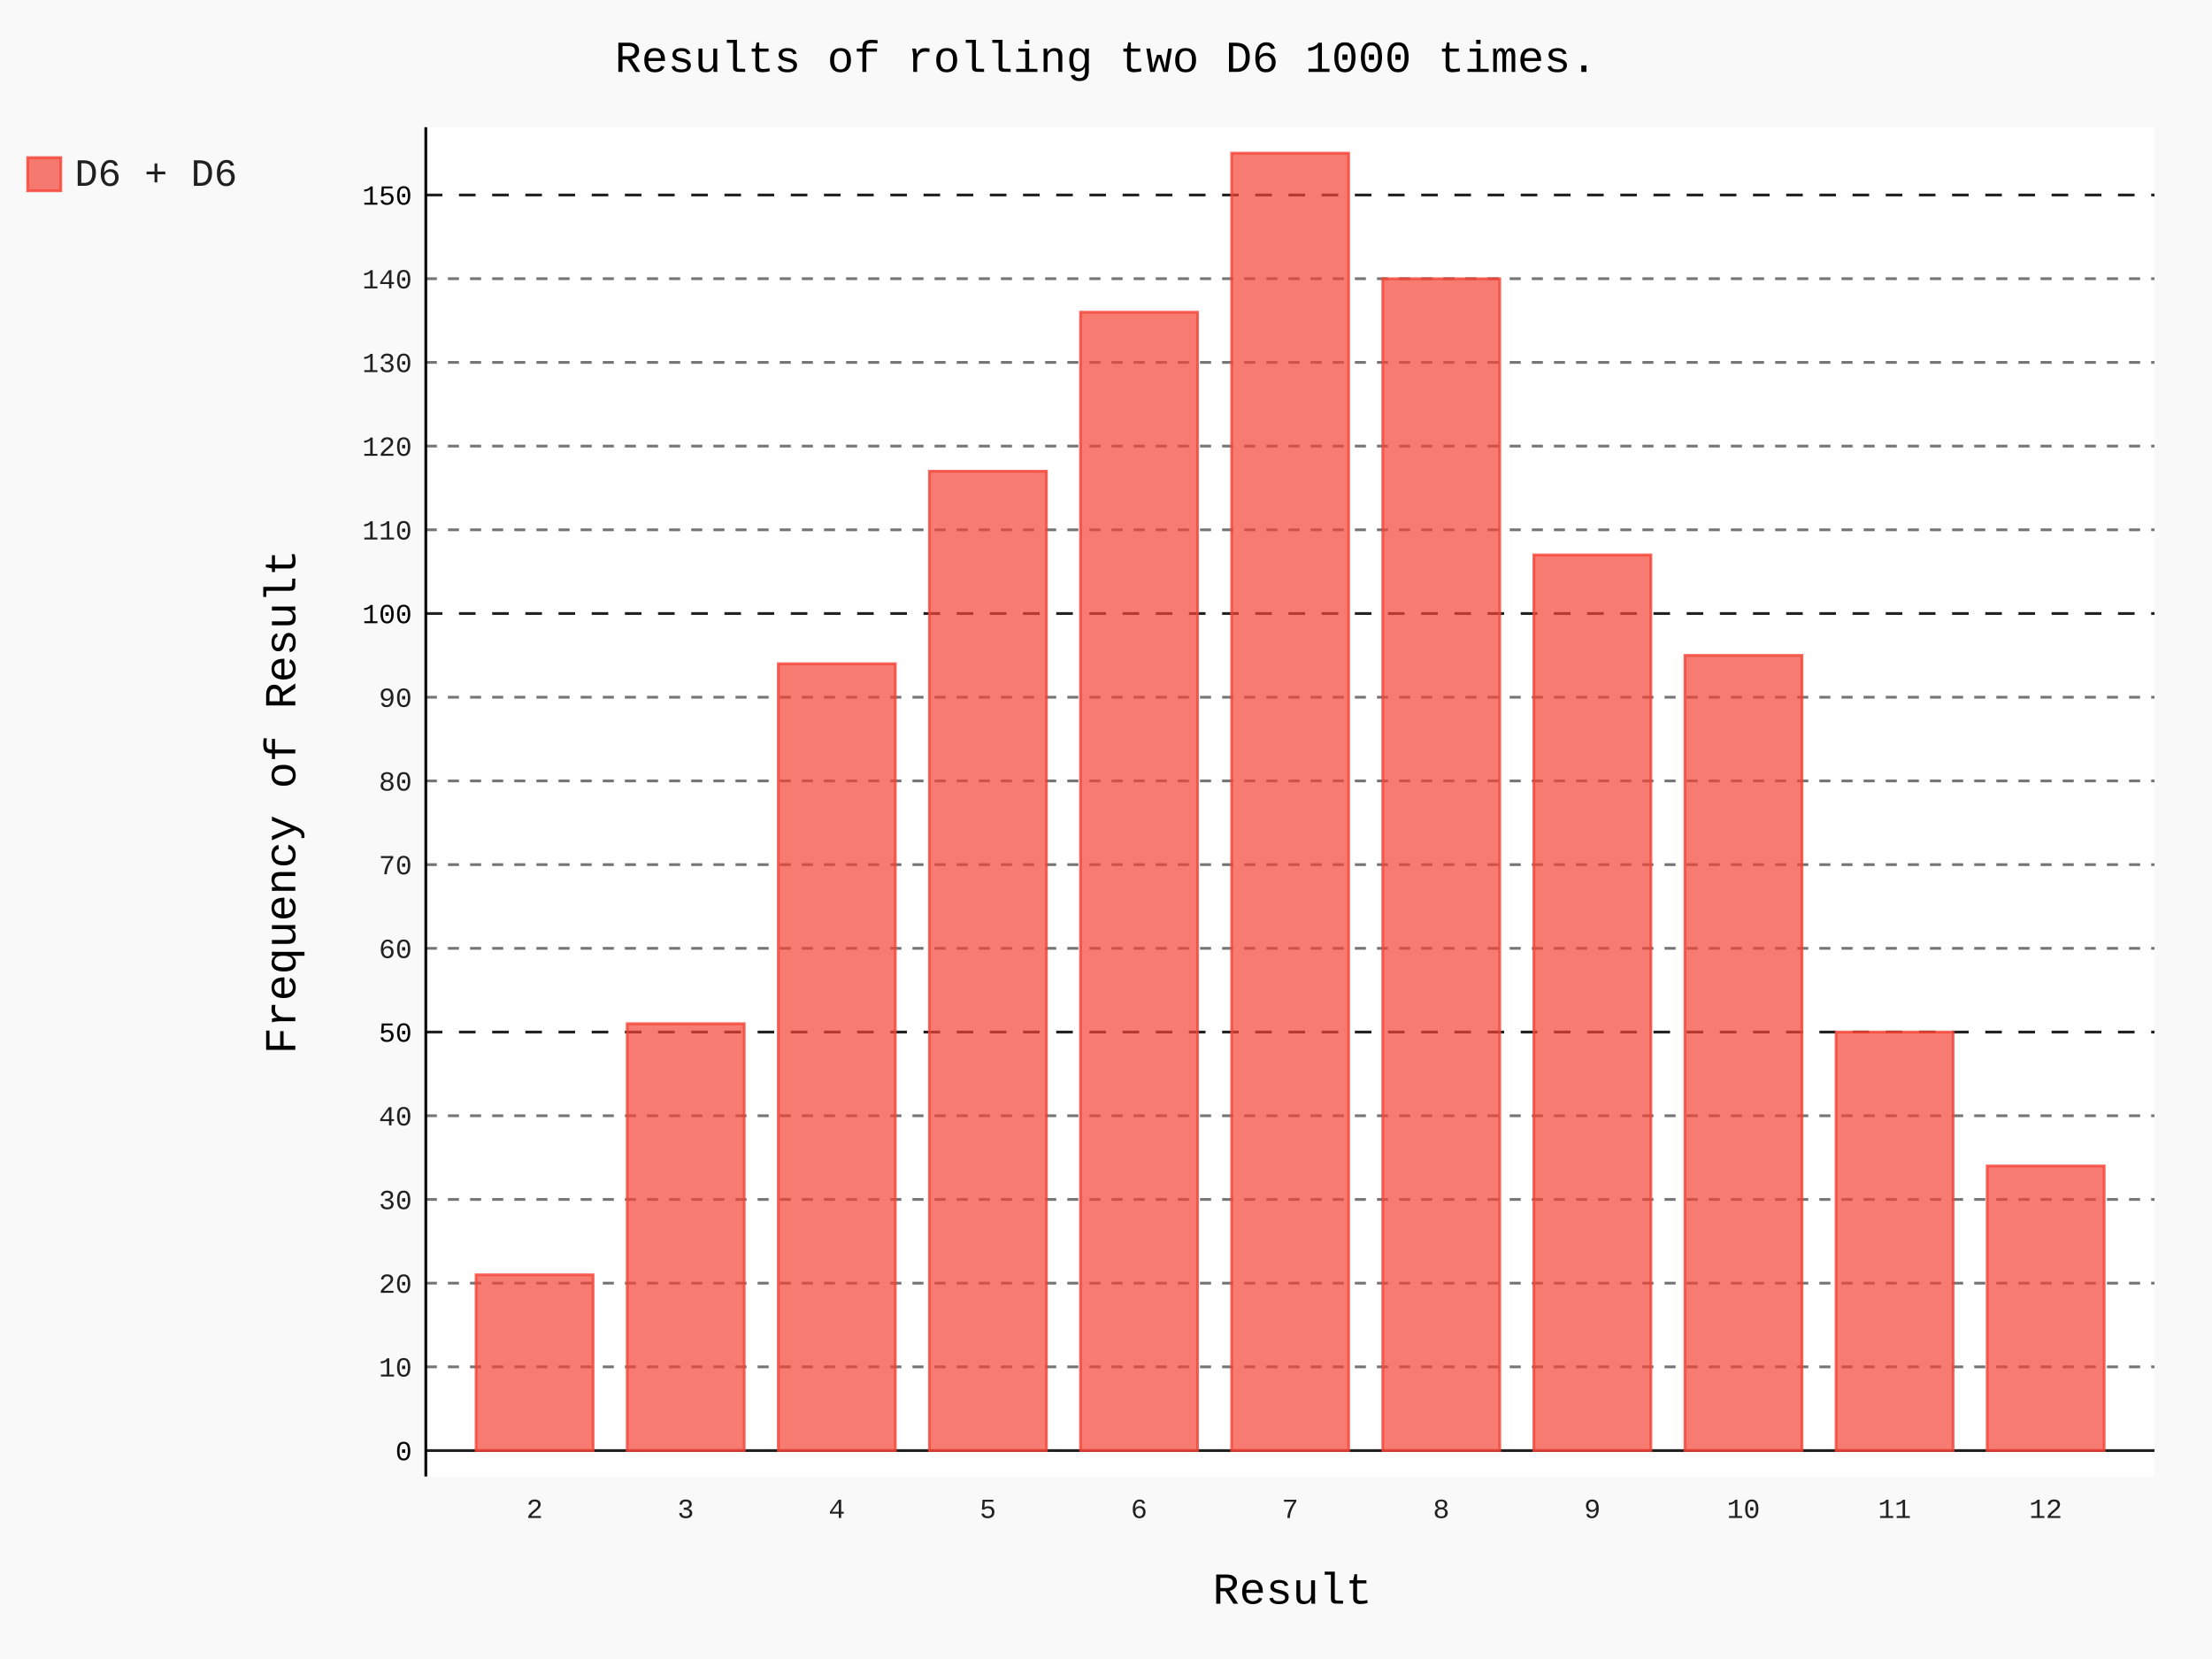
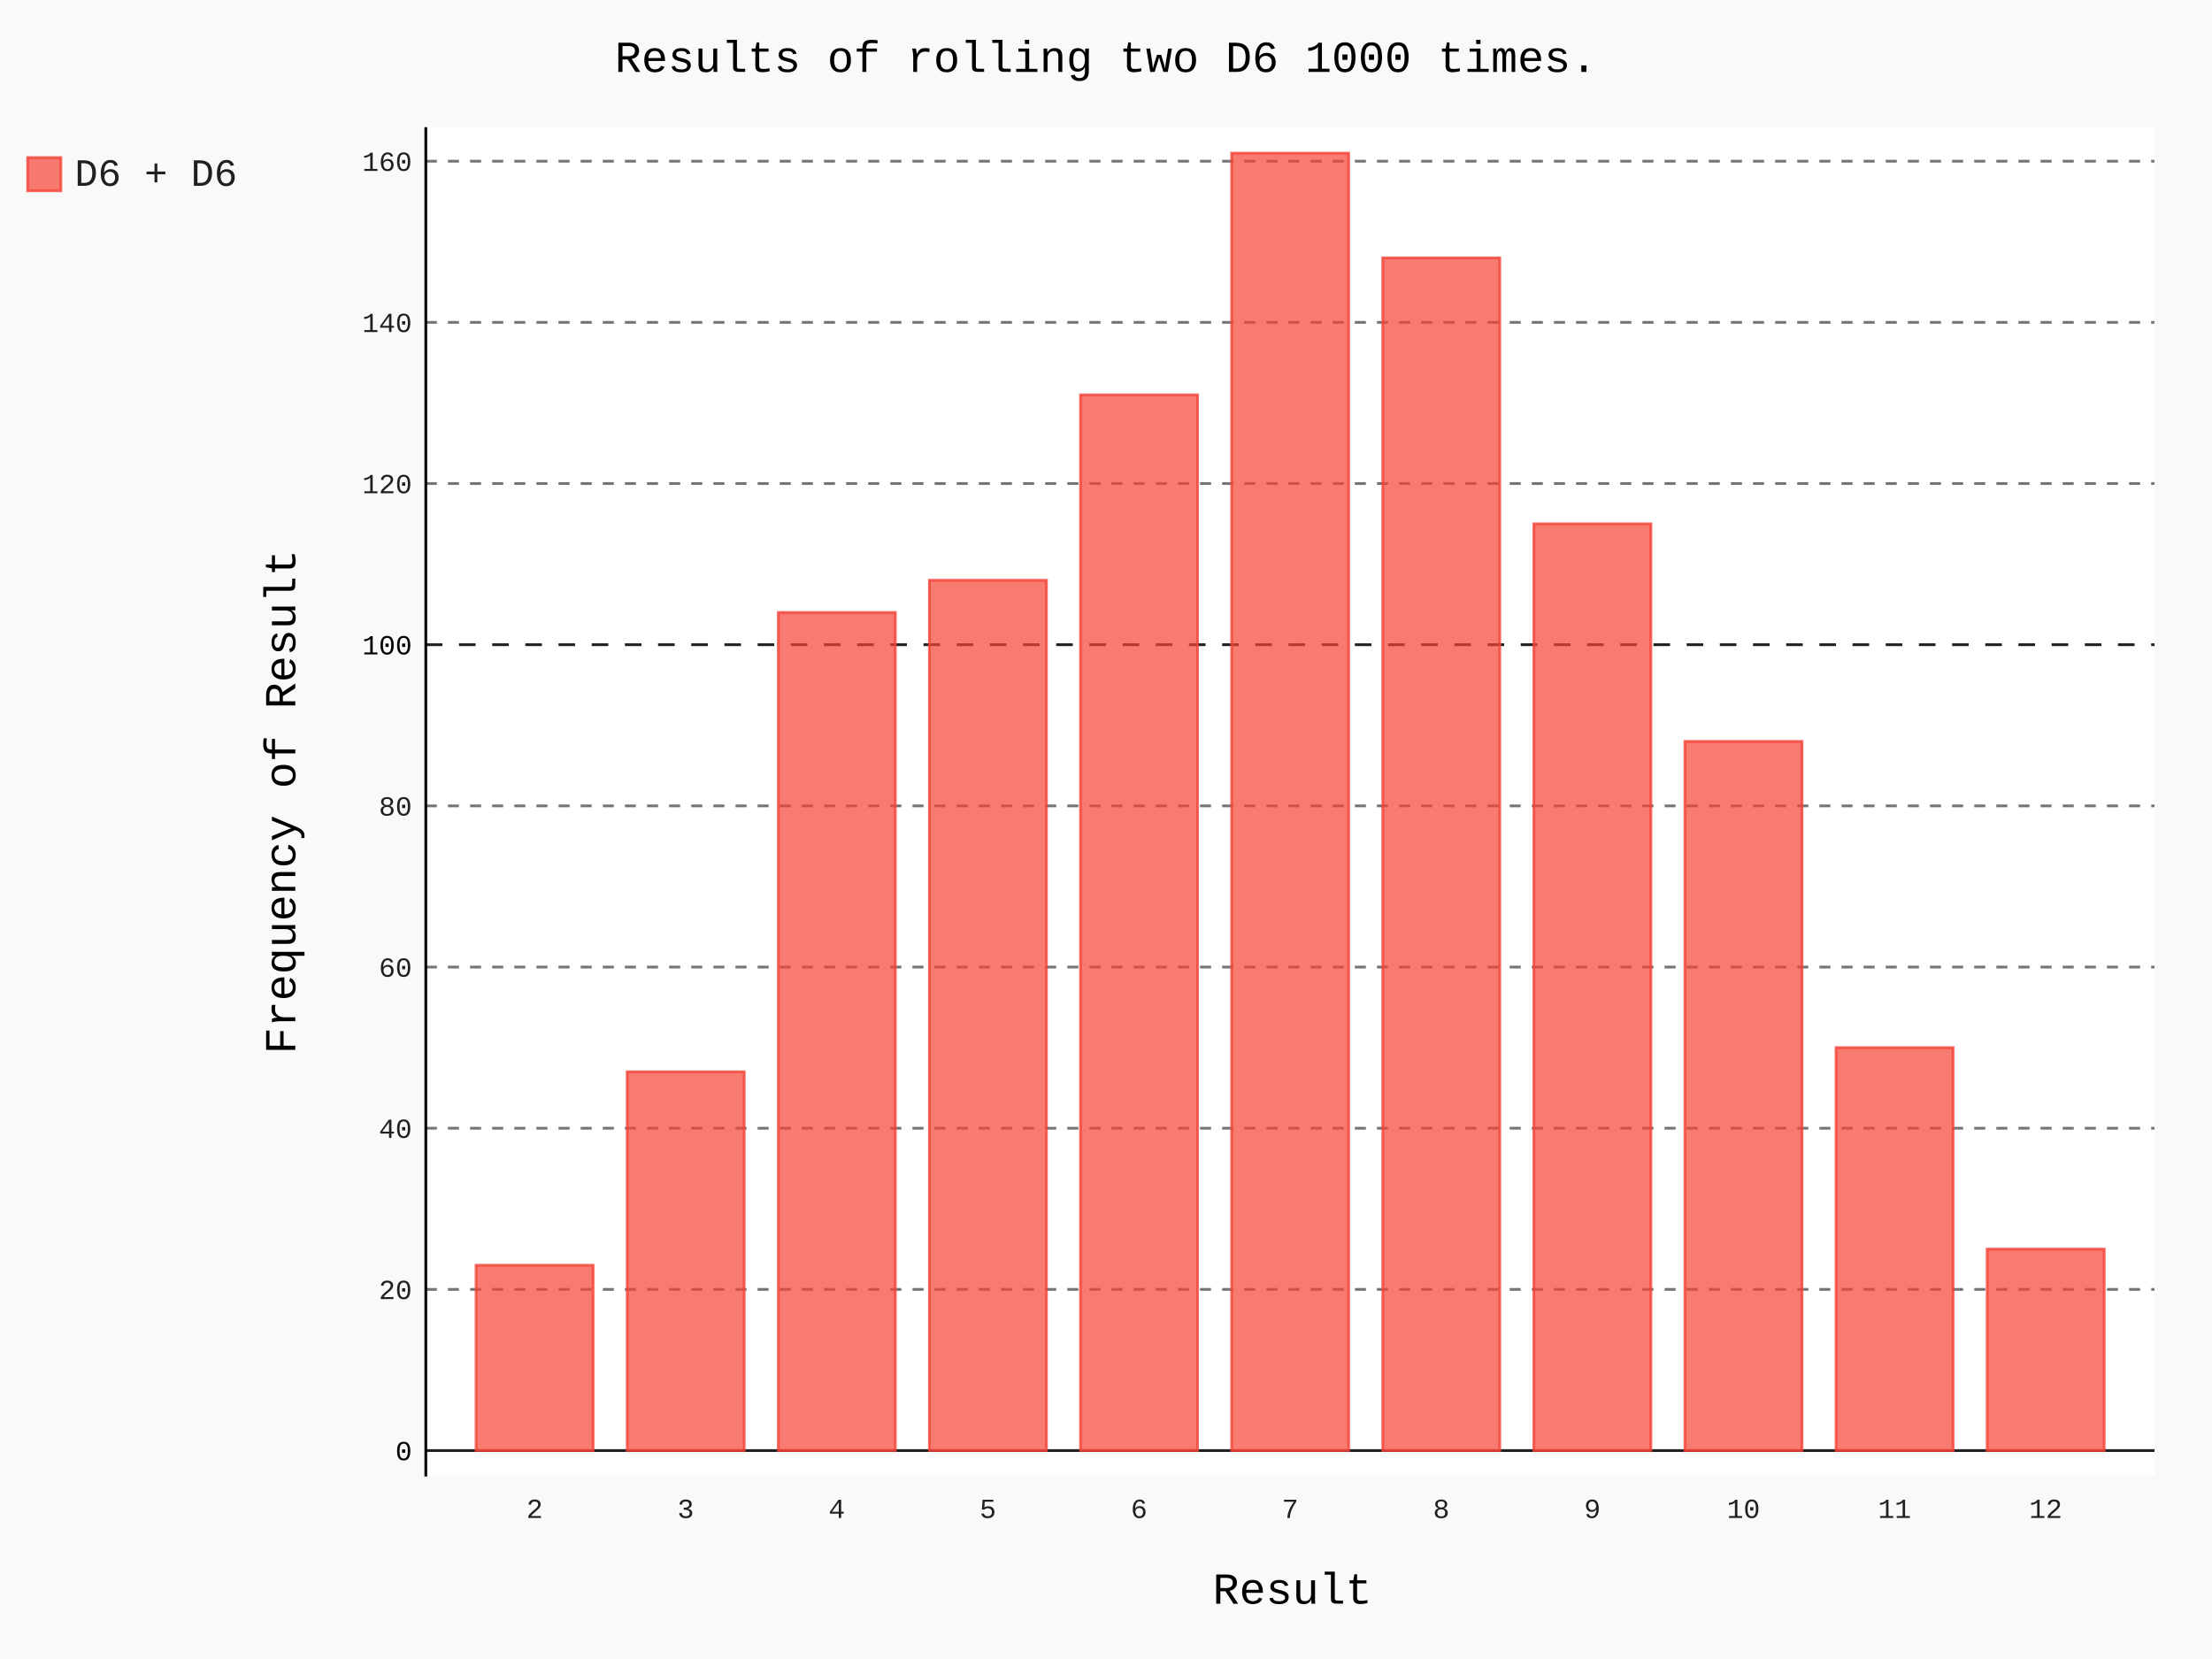
- <svg xmlns="http://www.w3.org/2000/svg" class="pygal-chart" id="chart-b0349ca9-ca9e-421d-8d29-fb618c42f838" viewBox="0 0 800 600">
+ <svg xmlns="http://www.w3.org/2000/svg" class="pygal-chart" id="chart-bef6cdca-0048-447c-a3b6-9b5cef2b20c4" viewBox="0 0 800 600">
  <defs>
-     <style type="text/css">#chart-b0349ca9-ca9e-421d-8d29-fb618c42f838{-webkit-user-select:none;-webkit-font-smoothing:antialiased;font-family:Consolas,"Liberation Mono",Menlo,Courier,monospace}#chart-b0349ca9-ca9e-421d-8d29-fb618c42f838 .title{font-family:Consolas,"Liberation Mono",Menlo,Courier,monospace;font-size:16px}#chart-b0349ca9-ca9e-421d-8d29-fb618c42f838 .legends .legend text{font-family:Consolas,"Liberation Mono",Menlo,Courier,monospace;font-size:14px}#chart-b0349ca9-ca9e-421d-8d29-fb618c42f838 .axis text{font-family:Consolas,"Liberation Mono",Menlo,Courier,monospace;font-size:10px}#chart-b0349ca9-ca9e-421d-8d29-fb618c42f838 .axis text.major{font-family:Consolas,"Liberation Mono",Menlo,Courier,monospace;font-size:10px}#chart-b0349ca9-ca9e-421d-8d29-fb618c42f838 .text-overlay text.value{font-family:Consolas,"Liberation Mono",Menlo,Courier,monospace;font-size:16px}#chart-b0349ca9-ca9e-421d-8d29-fb618c42f838 .text-overlay text.label{font-family:Consolas,"Liberation Mono",Menlo,Courier,monospace;font-size:10px}#chart-b0349ca9-ca9e-421d-8d29-fb618c42f838 .tooltip{font-family:Consolas,"Liberation Mono",Menlo,Courier,monospace;font-size:14px}#chart-b0349ca9-ca9e-421d-8d29-fb618c42f838 text.no_data{font-family:Consolas,"Liberation Mono",Menlo,Courier,monospace;font-size:64px}
- #chart-b0349ca9-ca9e-421d-8d29-fb618c42f838{background-color:rgba(249,249,249,1)}#chart-b0349ca9-ca9e-421d-8d29-fb618c42f838 path,#chart-b0349ca9-ca9e-421d-8d29-fb618c42f838 line,#chart-b0349ca9-ca9e-421d-8d29-fb618c42f838 rect,#chart-b0349ca9-ca9e-421d-8d29-fb618c42f838 circle{-webkit-transition:150ms;-moz-transition:150ms;transition:150ms}#chart-b0349ca9-ca9e-421d-8d29-fb618c42f838 .graph &gt; .background{fill:rgba(249,249,249,1)}#chart-b0349ca9-ca9e-421d-8d29-fb618c42f838 .plot &gt; .background{fill:rgba(255,255,255,1)}#chart-b0349ca9-ca9e-421d-8d29-fb618c42f838 .graph{fill:rgba(0,0,0,.87)}#chart-b0349ca9-ca9e-421d-8d29-fb618c42f838 text.no_data{fill:rgba(0,0,0,1)}#chart-b0349ca9-ca9e-421d-8d29-fb618c42f838 .title{fill:rgba(0,0,0,1)}#chart-b0349ca9-ca9e-421d-8d29-fb618c42f838 .legends .legend text{fill:rgba(0,0,0,.87)}#chart-b0349ca9-ca9e-421d-8d29-fb618c42f838 .legends .legend:hover text{fill:rgba(0,0,0,1)}#chart-b0349ca9-ca9e-421d-8d29-fb618c42f838 .axis .line{stroke:rgba(0,0,0,1)}#chart-b0349ca9-ca9e-421d-8d29-fb618c42f838 .axis .guide.line{stroke:rgba(0,0,0,.54)}#chart-b0349ca9-ca9e-421d-8d29-fb618c42f838 .axis .major.line{stroke:rgba(0,0,0,.87)}#chart-b0349ca9-ca9e-421d-8d29-fb618c42f838 .axis text.major{fill:rgba(0,0,0,1)}#chart-b0349ca9-ca9e-421d-8d29-fb618c42f838 .axis.y .guides:hover .guide.line,#chart-b0349ca9-ca9e-421d-8d29-fb618c42f838 .line-graph .axis.x .guides:hover .guide.line,#chart-b0349ca9-ca9e-421d-8d29-fb618c42f838 .stackedline-graph .axis.x .guides:hover .guide.line,#chart-b0349ca9-ca9e-421d-8d29-fb618c42f838 .xy-graph .axis.x .guides:hover .guide.line{stroke:rgba(0,0,0,1)}#chart-b0349ca9-ca9e-421d-8d29-fb618c42f838 .axis .guides:hover text{fill:rgba(0,0,0,1)}#chart-b0349ca9-ca9e-421d-8d29-fb618c42f838 .reactive{fill-opacity:.7;stroke-opacity:.8}#chart-b0349ca9-ca9e-421d-8d29-fb618c42f838 .ci{stroke:rgba(0,0,0,.87)}#chart-b0349ca9-ca9e-421d-8d29-fb618c42f838 .reactive.active,#chart-b0349ca9-ca9e-421d-8d29-fb618c42f838 .active .reactive{fill-opacity:.8;stroke-opacity:.9;stroke-width:4}#chart-b0349ca9-ca9e-421d-8d29-fb618c42f838 .ci .reactive.active{stroke-width:1.5}#chart-b0349ca9-ca9e-421d-8d29-fb618c42f838 .series text{fill:rgba(0,0,0,1)}#chart-b0349ca9-ca9e-421d-8d29-fb618c42f838 .tooltip rect{fill:rgba(255,255,255,1);stroke:rgba(0,0,0,1);-webkit-transition:opacity 150ms;-moz-transition:opacity 150ms;transition:opacity 150ms}#chart-b0349ca9-ca9e-421d-8d29-fb618c42f838 .tooltip .label{fill:rgba(0,0,0,.87)}#chart-b0349ca9-ca9e-421d-8d29-fb618c42f838 .tooltip .label{fill:rgba(0,0,0,.87)}#chart-b0349ca9-ca9e-421d-8d29-fb618c42f838 .tooltip .legend{font-size:.8em;fill:rgba(0,0,0,.54)}#chart-b0349ca9-ca9e-421d-8d29-fb618c42f838 .tooltip .x_label{font-size:.6em;fill:rgba(0,0,0,1)}#chart-b0349ca9-ca9e-421d-8d29-fb618c42f838 .tooltip .xlink{font-size:.5em;text-decoration:underline}#chart-b0349ca9-ca9e-421d-8d29-fb618c42f838 .tooltip .value{font-size:1.5em}#chart-b0349ca9-ca9e-421d-8d29-fb618c42f838 .bound{font-size:.5em}#chart-b0349ca9-ca9e-421d-8d29-fb618c42f838 .max-value{font-size:.75em;fill:rgba(0,0,0,.54)}#chart-b0349ca9-ca9e-421d-8d29-fb618c42f838 .map-element{fill:rgba(255,255,255,1);stroke:rgba(0,0,0,.54) !important}#chart-b0349ca9-ca9e-421d-8d29-fb618c42f838 .map-element .reactive{fill-opacity:inherit;stroke-opacity:inherit}#chart-b0349ca9-ca9e-421d-8d29-fb618c42f838 .color-0,#chart-b0349ca9-ca9e-421d-8d29-fb618c42f838 .color-0 a:visited{stroke:#F44336;fill:#F44336}#chart-b0349ca9-ca9e-421d-8d29-fb618c42f838 .text-overlay .color-0 text{fill:black}
- #chart-b0349ca9-ca9e-421d-8d29-fb618c42f838 text.no_data{text-anchor:middle}#chart-b0349ca9-ca9e-421d-8d29-fb618c42f838 .guide.line{fill:none}#chart-b0349ca9-ca9e-421d-8d29-fb618c42f838 .centered{text-anchor:middle}#chart-b0349ca9-ca9e-421d-8d29-fb618c42f838 .title{text-anchor:middle}#chart-b0349ca9-ca9e-421d-8d29-fb618c42f838 .legends .legend text{fill-opacity:1}#chart-b0349ca9-ca9e-421d-8d29-fb618c42f838 .axis.x text{text-anchor:middle}#chart-b0349ca9-ca9e-421d-8d29-fb618c42f838 .axis.x:not(.web) text[transform]{text-anchor:start}#chart-b0349ca9-ca9e-421d-8d29-fb618c42f838 .axis.x:not(.web) text[transform].backwards{text-anchor:end}#chart-b0349ca9-ca9e-421d-8d29-fb618c42f838 .axis.y text{text-anchor:end}#chart-b0349ca9-ca9e-421d-8d29-fb618c42f838 .axis.y text[transform].backwards{text-anchor:start}#chart-b0349ca9-ca9e-421d-8d29-fb618c42f838 .axis.y2 text{text-anchor:start}#chart-b0349ca9-ca9e-421d-8d29-fb618c42f838 .axis.y2 text[transform].backwards{text-anchor:end}#chart-b0349ca9-ca9e-421d-8d29-fb618c42f838 .axis .guide.line{stroke-dasharray:4,4}#chart-b0349ca9-ca9e-421d-8d29-fb618c42f838 .axis .major.guide.line{stroke-dasharray:6,6}#chart-b0349ca9-ca9e-421d-8d29-fb618c42f838 .horizontal .axis.y .guide.line,#chart-b0349ca9-ca9e-421d-8d29-fb618c42f838 .horizontal .axis.y2 .guide.line,#chart-b0349ca9-ca9e-421d-8d29-fb618c42f838 .vertical .axis.x .guide.line{opacity:0}#chart-b0349ca9-ca9e-421d-8d29-fb618c42f838 .horizontal .axis.always_show .guide.line,#chart-b0349ca9-ca9e-421d-8d29-fb618c42f838 .vertical .axis.always_show .guide.line{opacity:1 !important}#chart-b0349ca9-ca9e-421d-8d29-fb618c42f838 .axis.y .guides:hover .guide.line,#chart-b0349ca9-ca9e-421d-8d29-fb618c42f838 .axis.y2 .guides:hover .guide.line,#chart-b0349ca9-ca9e-421d-8d29-fb618c42f838 .axis.x .guides:hover .guide.line{opacity:1}#chart-b0349ca9-ca9e-421d-8d29-fb618c42f838 .axis .guides:hover text{opacity:1}#chart-b0349ca9-ca9e-421d-8d29-fb618c42f838 .nofill{fill:none}#chart-b0349ca9-ca9e-421d-8d29-fb618c42f838 .subtle-fill{fill-opacity:.2}#chart-b0349ca9-ca9e-421d-8d29-fb618c42f838 .dot{stroke-width:1px;fill-opacity:1}#chart-b0349ca9-ca9e-421d-8d29-fb618c42f838 .dot.active{stroke-width:5px}#chart-b0349ca9-ca9e-421d-8d29-fb618c42f838 .dot.negative{fill:transparent}#chart-b0349ca9-ca9e-421d-8d29-fb618c42f838 text,#chart-b0349ca9-ca9e-421d-8d29-fb618c42f838 tspan{stroke:none !important}#chart-b0349ca9-ca9e-421d-8d29-fb618c42f838 .series text.active{opacity:1}#chart-b0349ca9-ca9e-421d-8d29-fb618c42f838 .tooltip rect{fill-opacity:.95;stroke-width:.5}#chart-b0349ca9-ca9e-421d-8d29-fb618c42f838 .tooltip text{fill-opacity:1}#chart-b0349ca9-ca9e-421d-8d29-fb618c42f838 .showable{visibility:hidden}#chart-b0349ca9-ca9e-421d-8d29-fb618c42f838 .showable.shown{visibility:visible}#chart-b0349ca9-ca9e-421d-8d29-fb618c42f838 .gauge-background{fill:rgba(229,229,229,1);stroke:none}#chart-b0349ca9-ca9e-421d-8d29-fb618c42f838 .bg-lines{stroke:rgba(249,249,249,1);stroke-width:2px}</style>
+     <style type="text/css">#chart-bef6cdca-0048-447c-a3b6-9b5cef2b20c4{-webkit-user-select:none;-webkit-font-smoothing:antialiased;font-family:Consolas,"Liberation Mono",Menlo,Courier,monospace}#chart-bef6cdca-0048-447c-a3b6-9b5cef2b20c4 .title{font-family:Consolas,"Liberation Mono",Menlo,Courier,monospace;font-size:16px}#chart-bef6cdca-0048-447c-a3b6-9b5cef2b20c4 .legends .legend text{font-family:Consolas,"Liberation Mono",Menlo,Courier,monospace;font-size:14px}#chart-bef6cdca-0048-447c-a3b6-9b5cef2b20c4 .axis text{font-family:Consolas,"Liberation Mono",Menlo,Courier,monospace;font-size:10px}#chart-bef6cdca-0048-447c-a3b6-9b5cef2b20c4 .axis text.major{font-family:Consolas,"Liberation Mono",Menlo,Courier,monospace;font-size:10px}#chart-bef6cdca-0048-447c-a3b6-9b5cef2b20c4 .text-overlay text.value{font-family:Consolas,"Liberation Mono",Menlo,Courier,monospace;font-size:16px}#chart-bef6cdca-0048-447c-a3b6-9b5cef2b20c4 .text-overlay text.label{font-family:Consolas,"Liberation Mono",Menlo,Courier,monospace;font-size:10px}#chart-bef6cdca-0048-447c-a3b6-9b5cef2b20c4 .tooltip{font-family:Consolas,"Liberation Mono",Menlo,Courier,monospace;font-size:14px}#chart-bef6cdca-0048-447c-a3b6-9b5cef2b20c4 text.no_data{font-family:Consolas,"Liberation Mono",Menlo,Courier,monospace;font-size:64px}
+ #chart-bef6cdca-0048-447c-a3b6-9b5cef2b20c4{background-color:rgba(249,249,249,1)}#chart-bef6cdca-0048-447c-a3b6-9b5cef2b20c4 path,#chart-bef6cdca-0048-447c-a3b6-9b5cef2b20c4 line,#chart-bef6cdca-0048-447c-a3b6-9b5cef2b20c4 rect,#chart-bef6cdca-0048-447c-a3b6-9b5cef2b20c4 circle{-webkit-transition:150ms;-moz-transition:150ms;transition:150ms}#chart-bef6cdca-0048-447c-a3b6-9b5cef2b20c4 .graph &gt; .background{fill:rgba(249,249,249,1)}#chart-bef6cdca-0048-447c-a3b6-9b5cef2b20c4 .plot &gt; .background{fill:rgba(255,255,255,1)}#chart-bef6cdca-0048-447c-a3b6-9b5cef2b20c4 .graph{fill:rgba(0,0,0,.87)}#chart-bef6cdca-0048-447c-a3b6-9b5cef2b20c4 text.no_data{fill:rgba(0,0,0,1)}#chart-bef6cdca-0048-447c-a3b6-9b5cef2b20c4 .title{fill:rgba(0,0,0,1)}#chart-bef6cdca-0048-447c-a3b6-9b5cef2b20c4 .legends .legend text{fill:rgba(0,0,0,.87)}#chart-bef6cdca-0048-447c-a3b6-9b5cef2b20c4 .legends .legend:hover text{fill:rgba(0,0,0,1)}#chart-bef6cdca-0048-447c-a3b6-9b5cef2b20c4 .axis .line{stroke:rgba(0,0,0,1)}#chart-bef6cdca-0048-447c-a3b6-9b5cef2b20c4 .axis .guide.line{stroke:rgba(0,0,0,.54)}#chart-bef6cdca-0048-447c-a3b6-9b5cef2b20c4 .axis .major.line{stroke:rgba(0,0,0,.87)}#chart-bef6cdca-0048-447c-a3b6-9b5cef2b20c4 .axis text.major{fill:rgba(0,0,0,1)}#chart-bef6cdca-0048-447c-a3b6-9b5cef2b20c4 .axis.y .guides:hover .guide.line,#chart-bef6cdca-0048-447c-a3b6-9b5cef2b20c4 .line-graph .axis.x .guides:hover .guide.line,#chart-bef6cdca-0048-447c-a3b6-9b5cef2b20c4 .stackedline-graph .axis.x .guides:hover .guide.line,#chart-bef6cdca-0048-447c-a3b6-9b5cef2b20c4 .xy-graph .axis.x .guides:hover .guide.line{stroke:rgba(0,0,0,1)}#chart-bef6cdca-0048-447c-a3b6-9b5cef2b20c4 .axis .guides:hover text{fill:rgba(0,0,0,1)}#chart-bef6cdca-0048-447c-a3b6-9b5cef2b20c4 .reactive{fill-opacity:.7;stroke-opacity:.8}#chart-bef6cdca-0048-447c-a3b6-9b5cef2b20c4 .ci{stroke:rgba(0,0,0,.87)}#chart-bef6cdca-0048-447c-a3b6-9b5cef2b20c4 .reactive.active,#chart-bef6cdca-0048-447c-a3b6-9b5cef2b20c4 .active .reactive{fill-opacity:.8;stroke-opacity:.9;stroke-width:4}#chart-bef6cdca-0048-447c-a3b6-9b5cef2b20c4 .ci .reactive.active{stroke-width:1.5}#chart-bef6cdca-0048-447c-a3b6-9b5cef2b20c4 .series text{fill:rgba(0,0,0,1)}#chart-bef6cdca-0048-447c-a3b6-9b5cef2b20c4 .tooltip rect{fill:rgba(255,255,255,1);stroke:rgba(0,0,0,1);-webkit-transition:opacity 150ms;-moz-transition:opacity 150ms;transition:opacity 150ms}#chart-bef6cdca-0048-447c-a3b6-9b5cef2b20c4 .tooltip .label{fill:rgba(0,0,0,.87)}#chart-bef6cdca-0048-447c-a3b6-9b5cef2b20c4 .tooltip .label{fill:rgba(0,0,0,.87)}#chart-bef6cdca-0048-447c-a3b6-9b5cef2b20c4 .tooltip .legend{font-size:.8em;fill:rgba(0,0,0,.54)}#chart-bef6cdca-0048-447c-a3b6-9b5cef2b20c4 .tooltip .x_label{font-size:.6em;fill:rgba(0,0,0,1)}#chart-bef6cdca-0048-447c-a3b6-9b5cef2b20c4 .tooltip .xlink{font-size:.5em;text-decoration:underline}#chart-bef6cdca-0048-447c-a3b6-9b5cef2b20c4 .tooltip .value{font-size:1.5em}#chart-bef6cdca-0048-447c-a3b6-9b5cef2b20c4 .bound{font-size:.5em}#chart-bef6cdca-0048-447c-a3b6-9b5cef2b20c4 .max-value{font-size:.75em;fill:rgba(0,0,0,.54)}#chart-bef6cdca-0048-447c-a3b6-9b5cef2b20c4 .map-element{fill:rgba(255,255,255,1);stroke:rgba(0,0,0,.54) !important}#chart-bef6cdca-0048-447c-a3b6-9b5cef2b20c4 .map-element .reactive{fill-opacity:inherit;stroke-opacity:inherit}#chart-bef6cdca-0048-447c-a3b6-9b5cef2b20c4 .color-0,#chart-bef6cdca-0048-447c-a3b6-9b5cef2b20c4 .color-0 a:visited{stroke:#F44336;fill:#F44336}#chart-bef6cdca-0048-447c-a3b6-9b5cef2b20c4 .text-overlay .color-0 text{fill:black}
+ #chart-bef6cdca-0048-447c-a3b6-9b5cef2b20c4 text.no_data{text-anchor:middle}#chart-bef6cdca-0048-447c-a3b6-9b5cef2b20c4 .guide.line{fill:none}#chart-bef6cdca-0048-447c-a3b6-9b5cef2b20c4 .centered{text-anchor:middle}#chart-bef6cdca-0048-447c-a3b6-9b5cef2b20c4 .title{text-anchor:middle}#chart-bef6cdca-0048-447c-a3b6-9b5cef2b20c4 .legends .legend text{fill-opacity:1}#chart-bef6cdca-0048-447c-a3b6-9b5cef2b20c4 .axis.x text{text-anchor:middle}#chart-bef6cdca-0048-447c-a3b6-9b5cef2b20c4 .axis.x:not(.web) text[transform]{text-anchor:start}#chart-bef6cdca-0048-447c-a3b6-9b5cef2b20c4 .axis.x:not(.web) text[transform].backwards{text-anchor:end}#chart-bef6cdca-0048-447c-a3b6-9b5cef2b20c4 .axis.y text{text-anchor:end}#chart-bef6cdca-0048-447c-a3b6-9b5cef2b20c4 .axis.y text[transform].backwards{text-anchor:start}#chart-bef6cdca-0048-447c-a3b6-9b5cef2b20c4 .axis.y2 text{text-anchor:start}#chart-bef6cdca-0048-447c-a3b6-9b5cef2b20c4 .axis.y2 text[transform].backwards{text-anchor:end}#chart-bef6cdca-0048-447c-a3b6-9b5cef2b20c4 .axis .guide.line{stroke-dasharray:4,4}#chart-bef6cdca-0048-447c-a3b6-9b5cef2b20c4 .axis .major.guide.line{stroke-dasharray:6,6}#chart-bef6cdca-0048-447c-a3b6-9b5cef2b20c4 .horizontal .axis.y .guide.line,#chart-bef6cdca-0048-447c-a3b6-9b5cef2b20c4 .horizontal .axis.y2 .guide.line,#chart-bef6cdca-0048-447c-a3b6-9b5cef2b20c4 .vertical .axis.x .guide.line{opacity:0}#chart-bef6cdca-0048-447c-a3b6-9b5cef2b20c4 .horizontal .axis.always_show .guide.line,#chart-bef6cdca-0048-447c-a3b6-9b5cef2b20c4 .vertical .axis.always_show .guide.line{opacity:1 !important}#chart-bef6cdca-0048-447c-a3b6-9b5cef2b20c4 .axis.y .guides:hover .guide.line,#chart-bef6cdca-0048-447c-a3b6-9b5cef2b20c4 .axis.y2 .guides:hover .guide.line,#chart-bef6cdca-0048-447c-a3b6-9b5cef2b20c4 .axis.x .guides:hover .guide.line{opacity:1}#chart-bef6cdca-0048-447c-a3b6-9b5cef2b20c4 .axis .guides:hover text{opacity:1}#chart-bef6cdca-0048-447c-a3b6-9b5cef2b20c4 .nofill{fill:none}#chart-bef6cdca-0048-447c-a3b6-9b5cef2b20c4 .subtle-fill{fill-opacity:.2}#chart-bef6cdca-0048-447c-a3b6-9b5cef2b20c4 .dot{stroke-width:1px;fill-opacity:1}#chart-bef6cdca-0048-447c-a3b6-9b5cef2b20c4 .dot.active{stroke-width:5px}#chart-bef6cdca-0048-447c-a3b6-9b5cef2b20c4 .dot.negative{fill:transparent}#chart-bef6cdca-0048-447c-a3b6-9b5cef2b20c4 text,#chart-bef6cdca-0048-447c-a3b6-9b5cef2b20c4 tspan{stroke:none !important}#chart-bef6cdca-0048-447c-a3b6-9b5cef2b20c4 .series text.active{opacity:1}#chart-bef6cdca-0048-447c-a3b6-9b5cef2b20c4 .tooltip rect{fill-opacity:.95;stroke-width:.5}#chart-bef6cdca-0048-447c-a3b6-9b5cef2b20c4 .tooltip text{fill-opacity:1}#chart-bef6cdca-0048-447c-a3b6-9b5cef2b20c4 .showable{visibility:hidden}#chart-bef6cdca-0048-447c-a3b6-9b5cef2b20c4 .showable.shown{visibility:visible}#chart-bef6cdca-0048-447c-a3b6-9b5cef2b20c4 .gauge-background{fill:rgba(229,229,229,1);stroke:none}#chart-bef6cdca-0048-447c-a3b6-9b5cef2b20c4 .bg-lines{stroke:rgba(249,249,249,1);stroke-width:2px}</style>
  </defs>
  <g class="graph bar-graph vertical">
    <rect class="background" height="600" width="800" x="0" y="0" />
    <g class="plot" transform="translate(154, 46)">
      <rect class="background" height="488" width="625.2" x="0" y="0" />
      <g class="axis y always_show">
        <g class="guides">
          <path class="axis major line" d="M0 478.615 h625.2" />
          <text class="major" x="-5" y="482.115">0</text>
        </g>
        <g class="guides">
-           <path class="guide line" d="M0 448.342 h625.2" />
-           <text class="" x="-5" y="451.842">10</text>
+           <path class="guide line" d="M0 420.326 h625.2" />
+           <text class="" x="-5" y="423.826">20</text>
        </g>
        <g class="guides">
-           <path class="guide line" d="M0 418.069 h625.2" />
-           <text class="" x="-5" y="421.569">20</text>
+           <path class="guide line" d="M0 362.036 h625.2" />
+           <text class="" x="-5" y="365.536">40</text>
        </g>
        <g class="guides">
-           <path class="guide line" d="M0 387.797 h625.2" />
-           <text class="" x="-5" y="391.297">30</text>
+           <path class="guide line" d="M0 303.747 h625.2" />
+           <text class="" x="-5" y="307.247">60</text>
        </g>
        <g class="guides">
-           <path class="guide line" d="M0 357.524 h625.2" />
-           <text class="" x="-5" y="361.024">40</text>
+           <path class="guide line" d="M0 245.457 h625.2" />
+           <text class="" x="-5" y="248.957">80</text>
        </g>
        <g class="guides">
-           <path class="major guide line" d="M0 327.251 h625.2" />
-           <text class="major" x="-5" y="330.751">50</text>
+           <path class="major guide line" d="M0 187.168 h625.2" />
+           <text class="major" x="-5" y="190.668">100</text>
        </g>
        <g class="guides">
-           <path class="guide line" d="M0 296.978 h625.2" />
-           <text class="" x="-5" y="300.478">60</text>
+           <path class="guide line" d="M0 128.878 h625.2" />
+           <text class="" x="-5" y="132.378">120</text>
        </g>
        <g class="guides">
-           <path class="guide line" d="M0 266.705 h625.2" />
-           <text class="" x="-5" y="270.205">70</text>
+           <path class="guide line" d="M0 70.589 h625.2" />
+           <text class="" x="-5" y="74.089">140</text>
        </g>
        <g class="guides">
-           <path class="guide line" d="M0 236.432 h625.2" />
-           <text class="" x="-5" y="239.932">80</text>
-         </g>
-         <g class="guides">
-           <path class="guide line" d="M0 206.159 h625.2" />
-           <text class="" x="-5" y="209.659">90</text>
-         </g>
-         <g class="guides">
-           <path class="major guide line" d="M0 175.886 h625.2" />
-           <text class="major" x="-5" y="179.386">100</text>
-         </g>
-         <g class="guides">
-           <path class="guide line" d="M0 145.613 h625.2" />
-           <text class="" x="-5" y="149.113">110</text>
-         </g>
-         <g class="guides">
-           <path class="guide line" d="M0 115.34 h625.2" />
-           <text class="" x="-5" y="118.84">120</text>
-         </g>
-         <g class="guides">
-           <path class="guide line" d="M0 85.067 h625.2" />
-           <text class="" x="-5" y="88.567">130</text>
-         </g>
-         <g class="guides">
-           <path class="guide line" d="M0 54.794 h625.2" />
-           <text class="" x="-5" y="58.294">140</text>
-         </g>
-         <g class="guides">
-           <path class="major guide line" d="M0 24.521 h625.2" />
-           <text class="major" x="-5" y="28.021">150</text>
+           <path class="guide line" d="M0 12.299 h625.2" />
+           <text class="" x="-5" y="15.799">160</text>
        </g>
      </g>
      <g class="axis x">
        <path class="line" d="M0 0 v488" />
        <g class="guides">
          <path class="guide line" d="M39.348 0 v488" />
          <text class="" x="39.348" y="503.0">2</text>
        </g>
        <g class="guides">
          <path class="guide line" d="M93.999 0 v488" />
          <text class="" x="93.999" y="503.0">3</text>
        </g>
        <g class="guides">
          <path class="guide line" d="M148.649 0 v488" />
          <text class="" x="148.649" y="503.0">4</text>
        </g>
        <g class="guides">
          <path class="guide line" d="M203.299 0 v488" />
          <text class="" x="203.299" y="503.0">5</text>
        </g>
        <g class="guides">
          <path class="guide line" d="M257.95 0 v488" />
          <text class="" x="257.95" y="503.0">6</text>
        </g>
        <g class="guides">
          <path class="guide line" d="M312.6 0 v488" />
          <text class="" x="312.6" y="503.0">7</text>
        </g>
        <g class="guides">
          <path class="guide line" d="M367.25 0 v488" />
          <text class="" x="367.25" y="503.0">8</text>
        </g>
        <g class="guides">
          <path class="guide line" d="M421.901 0 v488" />
          <text class="" x="421.901" y="503.0">9</text>
        </g>
        <g class="guides">
          <path class="guide line" d="M476.551 0 v488" />
          <text class="" x="476.551" y="503.0">10</text>
        </g>
        <g class="guides">
          <path class="guide line" d="M531.201 0 v488" />
          <text class="" x="531.201" y="503.0">11</text>
        </g>
        <g class="guides">
          <path class="guide line" d="M585.852 0 v488" />
          <text class="" x="585.852" y="503.0">12</text>
        </g>
      </g>
      <g class="series serie-0 color-0">
        <g class="bars">
          <g class="bar">
-             <rect class="rect reactive tooltip-trigger" height="63.573" rx="0" ry="0" width="42.321" x="18.188" y="415.042" />
+             <rect class="rect reactive tooltip-trigger" height="67.033" rx="0" ry="0" width="42.321" x="18.188" y="411.582" />
          </g>
          <g class="bar">
-             <rect class="rect reactive tooltip-trigger" height="154.392" rx="0" ry="0" width="42.321" x="72.838" y="324.223" />
+             <rect class="rect reactive tooltip-trigger" height="136.98" rx="0" ry="0" width="42.321" x="72.838" y="341.635" />
          </g>
          <g class="bar">
-             <rect class="rect reactive tooltip-trigger" height="284.566" rx="0" ry="0" width="42.321" x="127.488" y="194.05" />
+             <rect class="rect reactive tooltip-trigger" height="303.106" rx="0" ry="0" width="42.321" x="127.488" y="175.51" />
          </g>
          <g class="bar">
-             <rect class="rect reactive tooltip-trigger" height="354.194" rx="0" ry="0" width="42.321" x="182.139" y="124.422" />
+             <rect class="rect reactive tooltip-trigger" height="314.763" rx="0" ry="0" width="42.321" x="182.139" y="163.852" />
          </g>
          <g class="bar">
-             <rect class="rect reactive tooltip-trigger" height="411.712" rx="0" ry="0" width="42.321" x="236.789" y="66.903" />
+             <rect class="rect reactive tooltip-trigger" height="381.796" rx="0" ry="0" width="42.321" x="236.789" y="96.819" />
          </g>
          <g class="bar">
            <rect class="rect reactive tooltip-trigger" height="469.231" rx="0" ry="0" width="42.321" x="291.439" y="9.385" />
          </g>
          <g class="bar">
-             <rect class="rect reactive tooltip-trigger" height="423.821" rx="0" ry="0" width="42.321" x="346.09" y="54.794" />
+             <rect class="rect reactive tooltip-trigger" height="431.343" rx="0" ry="0" width="42.321" x="346.09" y="47.273" />
          </g>
          <g class="bar">
-             <rect class="rect reactive tooltip-trigger" height="323.921" rx="0" ry="0" width="42.321" x="400.74" y="154.695" />
+             <rect class="rect reactive tooltip-trigger" height="335.165" rx="0" ry="0" width="42.321" x="400.74" y="143.451" />
          </g>
          <g class="bar">
-             <rect class="rect reactive tooltip-trigger" height="287.593" rx="0" ry="0" width="42.321" x="455.39" y="191.022" />
+             <rect class="rect reactive tooltip-trigger" height="256.474" rx="0" ry="0" width="42.321" x="455.39" y="222.141" />
          </g>
          <g class="bar">
-             <rect class="rect reactive tooltip-trigger" height="151.365" rx="0" ry="0" width="42.321" x="510.041" y="327.251" />
+             <rect class="rect reactive tooltip-trigger" height="145.724" rx="0" ry="0" width="42.321" x="510.041" y="332.892" />
          </g>
          <g class="bar">
-             <rect class="rect reactive tooltip-trigger" height="102.928" rx="0" ry="0" width="42.321" x="564.691" y="375.687" />
+             <rect class="rect reactive tooltip-trigger" height="72.862" rx="0" ry="0" width="42.321" x="564.691" y="405.753" />
          </g>
        </g>
      </g>
    </g>
    <g class="titles">
      <text class="title plot_title" x="400.0" y="26">Results of rolling two D6 1000 times.</text>
      <text class="title" x="467.4" y="580">Result</text>
      <text class="title" transform="rotate(-90 80.8 290)" x="80.8" y="316.0">Frequency of Result</text>
    </g>
    <g class="plot overlay" transform="translate(154, 46)">
      <g class="series serie-0 color-0" />
    </g>
    <g class="plot text-overlay" transform="translate(154, 46)">
      <g class="series serie-0 color-0" />
    </g>
    <g class="plot tooltip-overlay" transform="translate(154, 46)">
      <g class="tooltip" style="opacity: 0" transform="translate(0 0)">
        <rect class="tooltip-box" height="0" rx="0" ry="0" width="0" />
        <g class="text" />
      </g>
    </g>
    <g class="legends" transform="translate(10, 56)">
      <g class="legend reactive activate-serie" id="activate-serie-0">
        <rect class="color-0 reactive" height="12" width="12" x="0.0" y="1.0" />
        <text x="17.0" y="11.2">D6 + D6</text>
      </g>
    </g>
    <g class="legends" transform="translate(790, 56)" />
  </g>
</svg>
